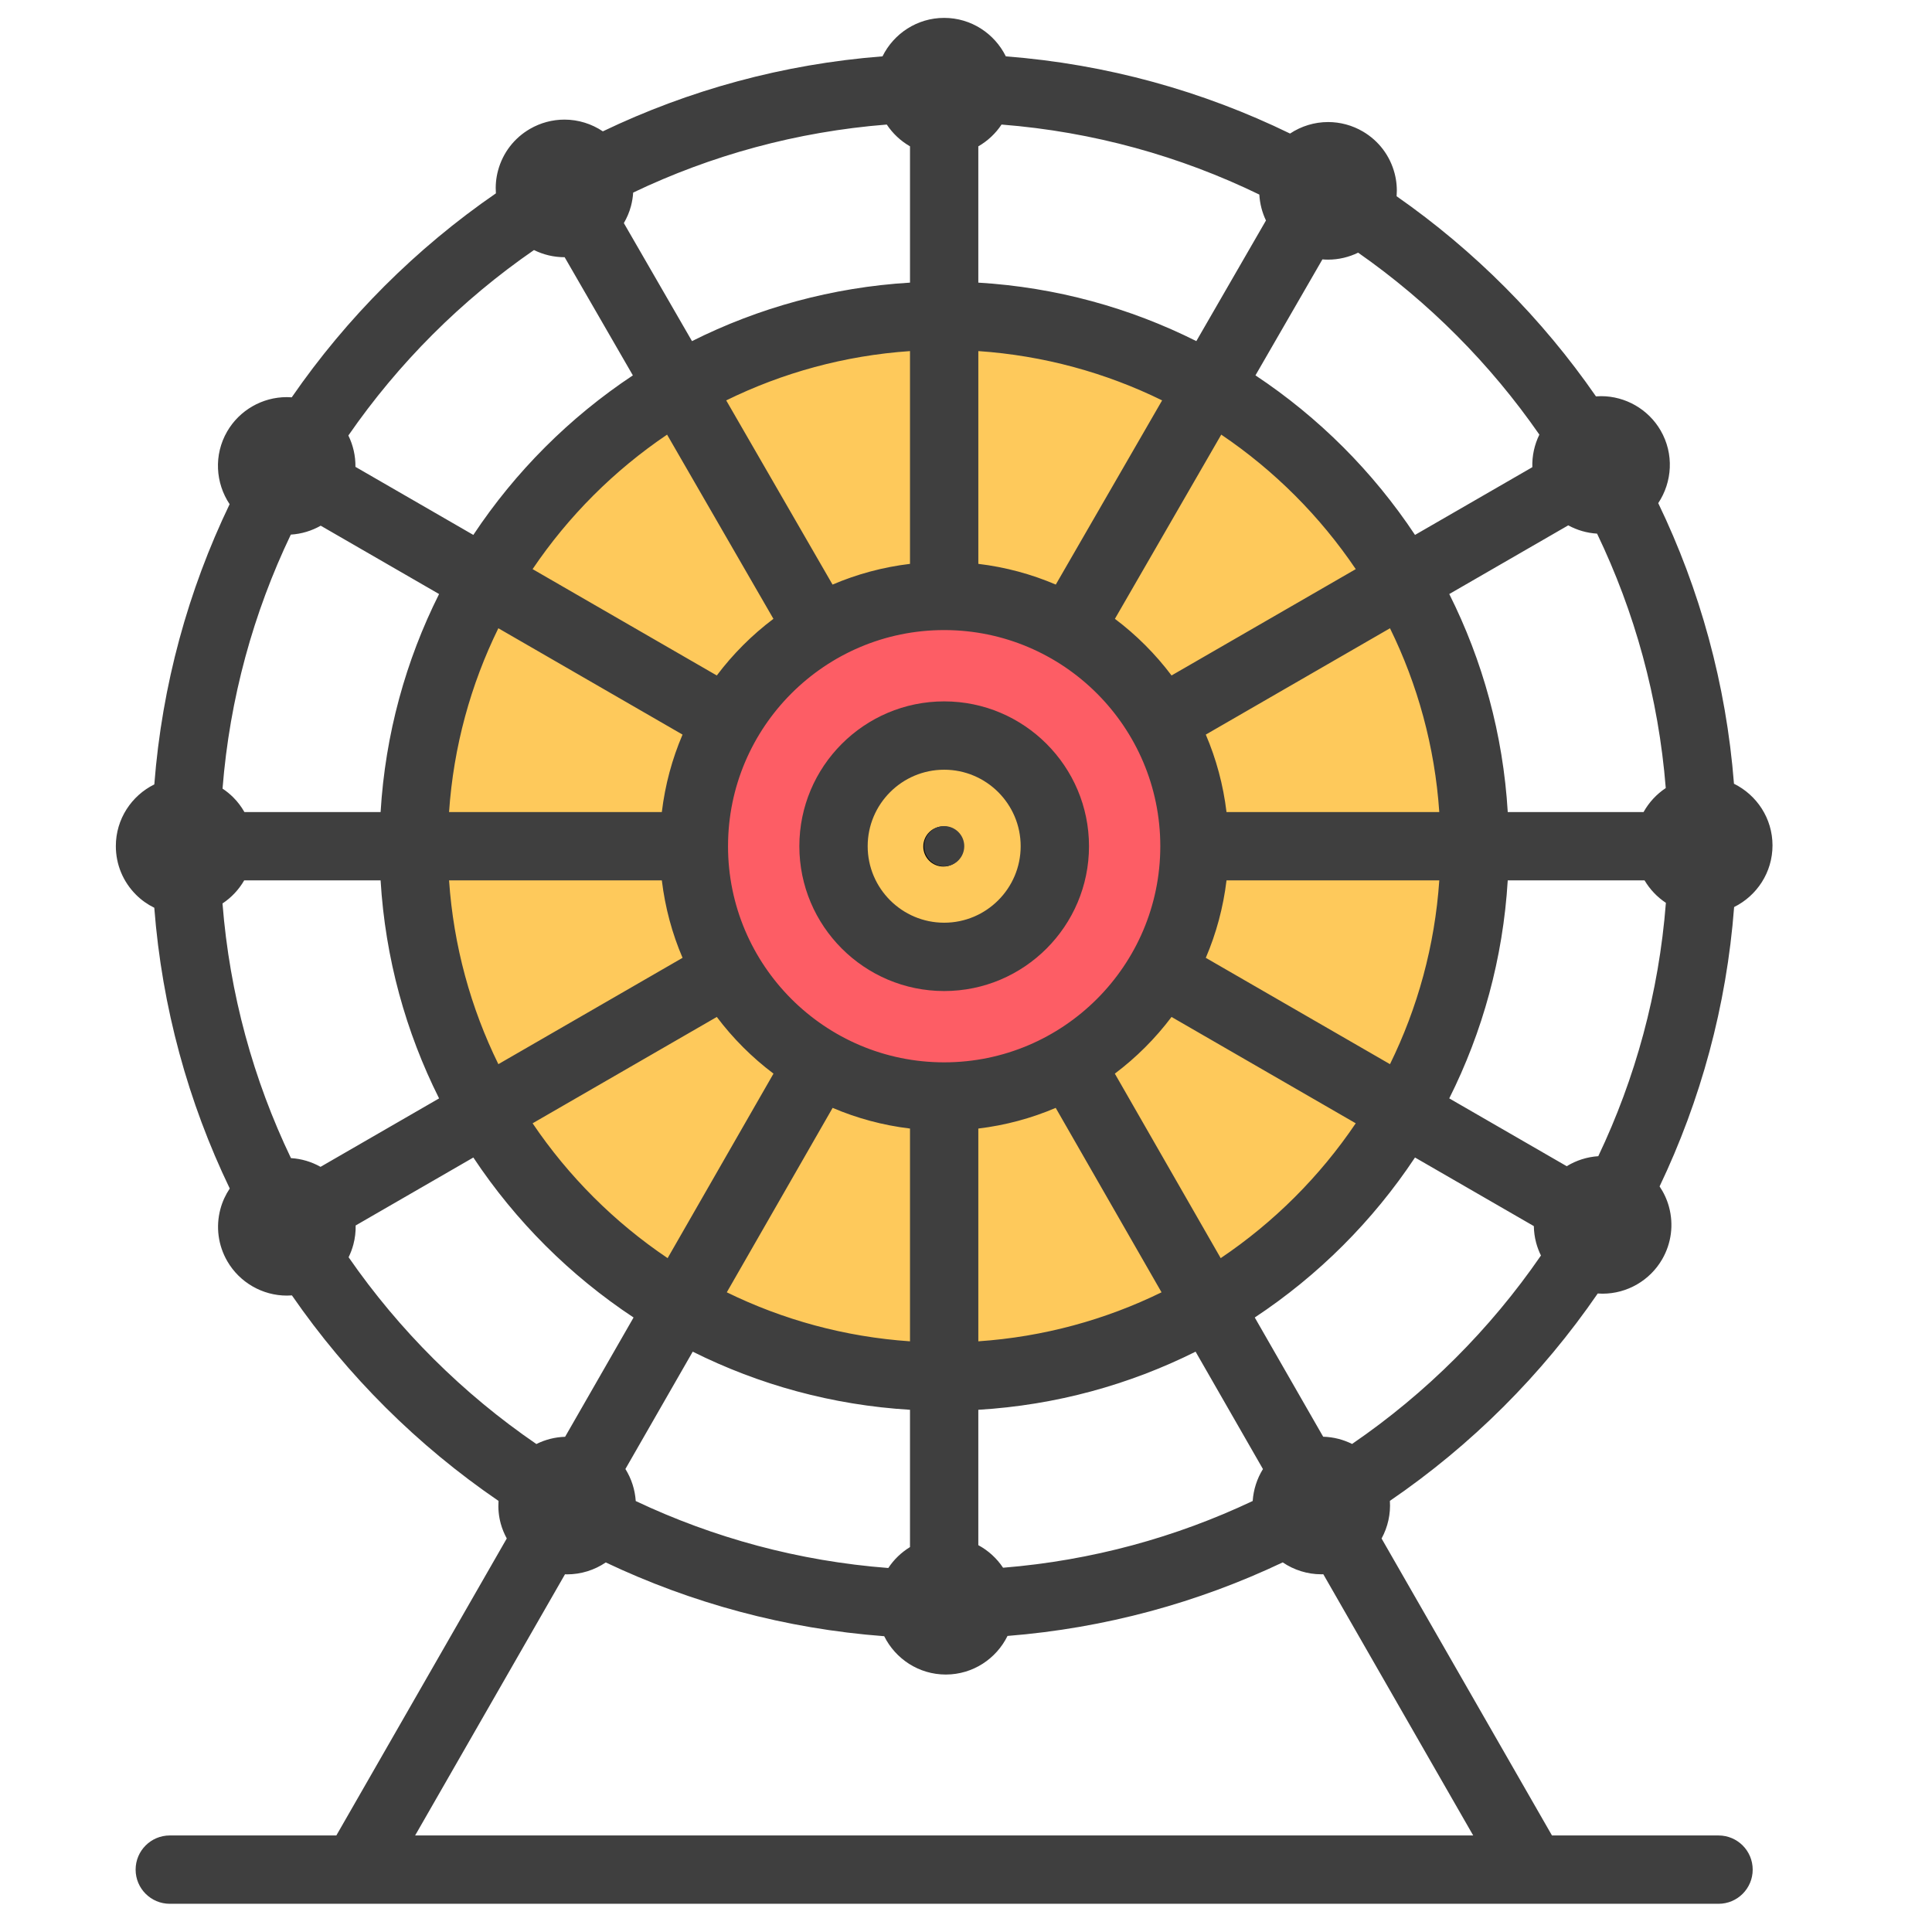
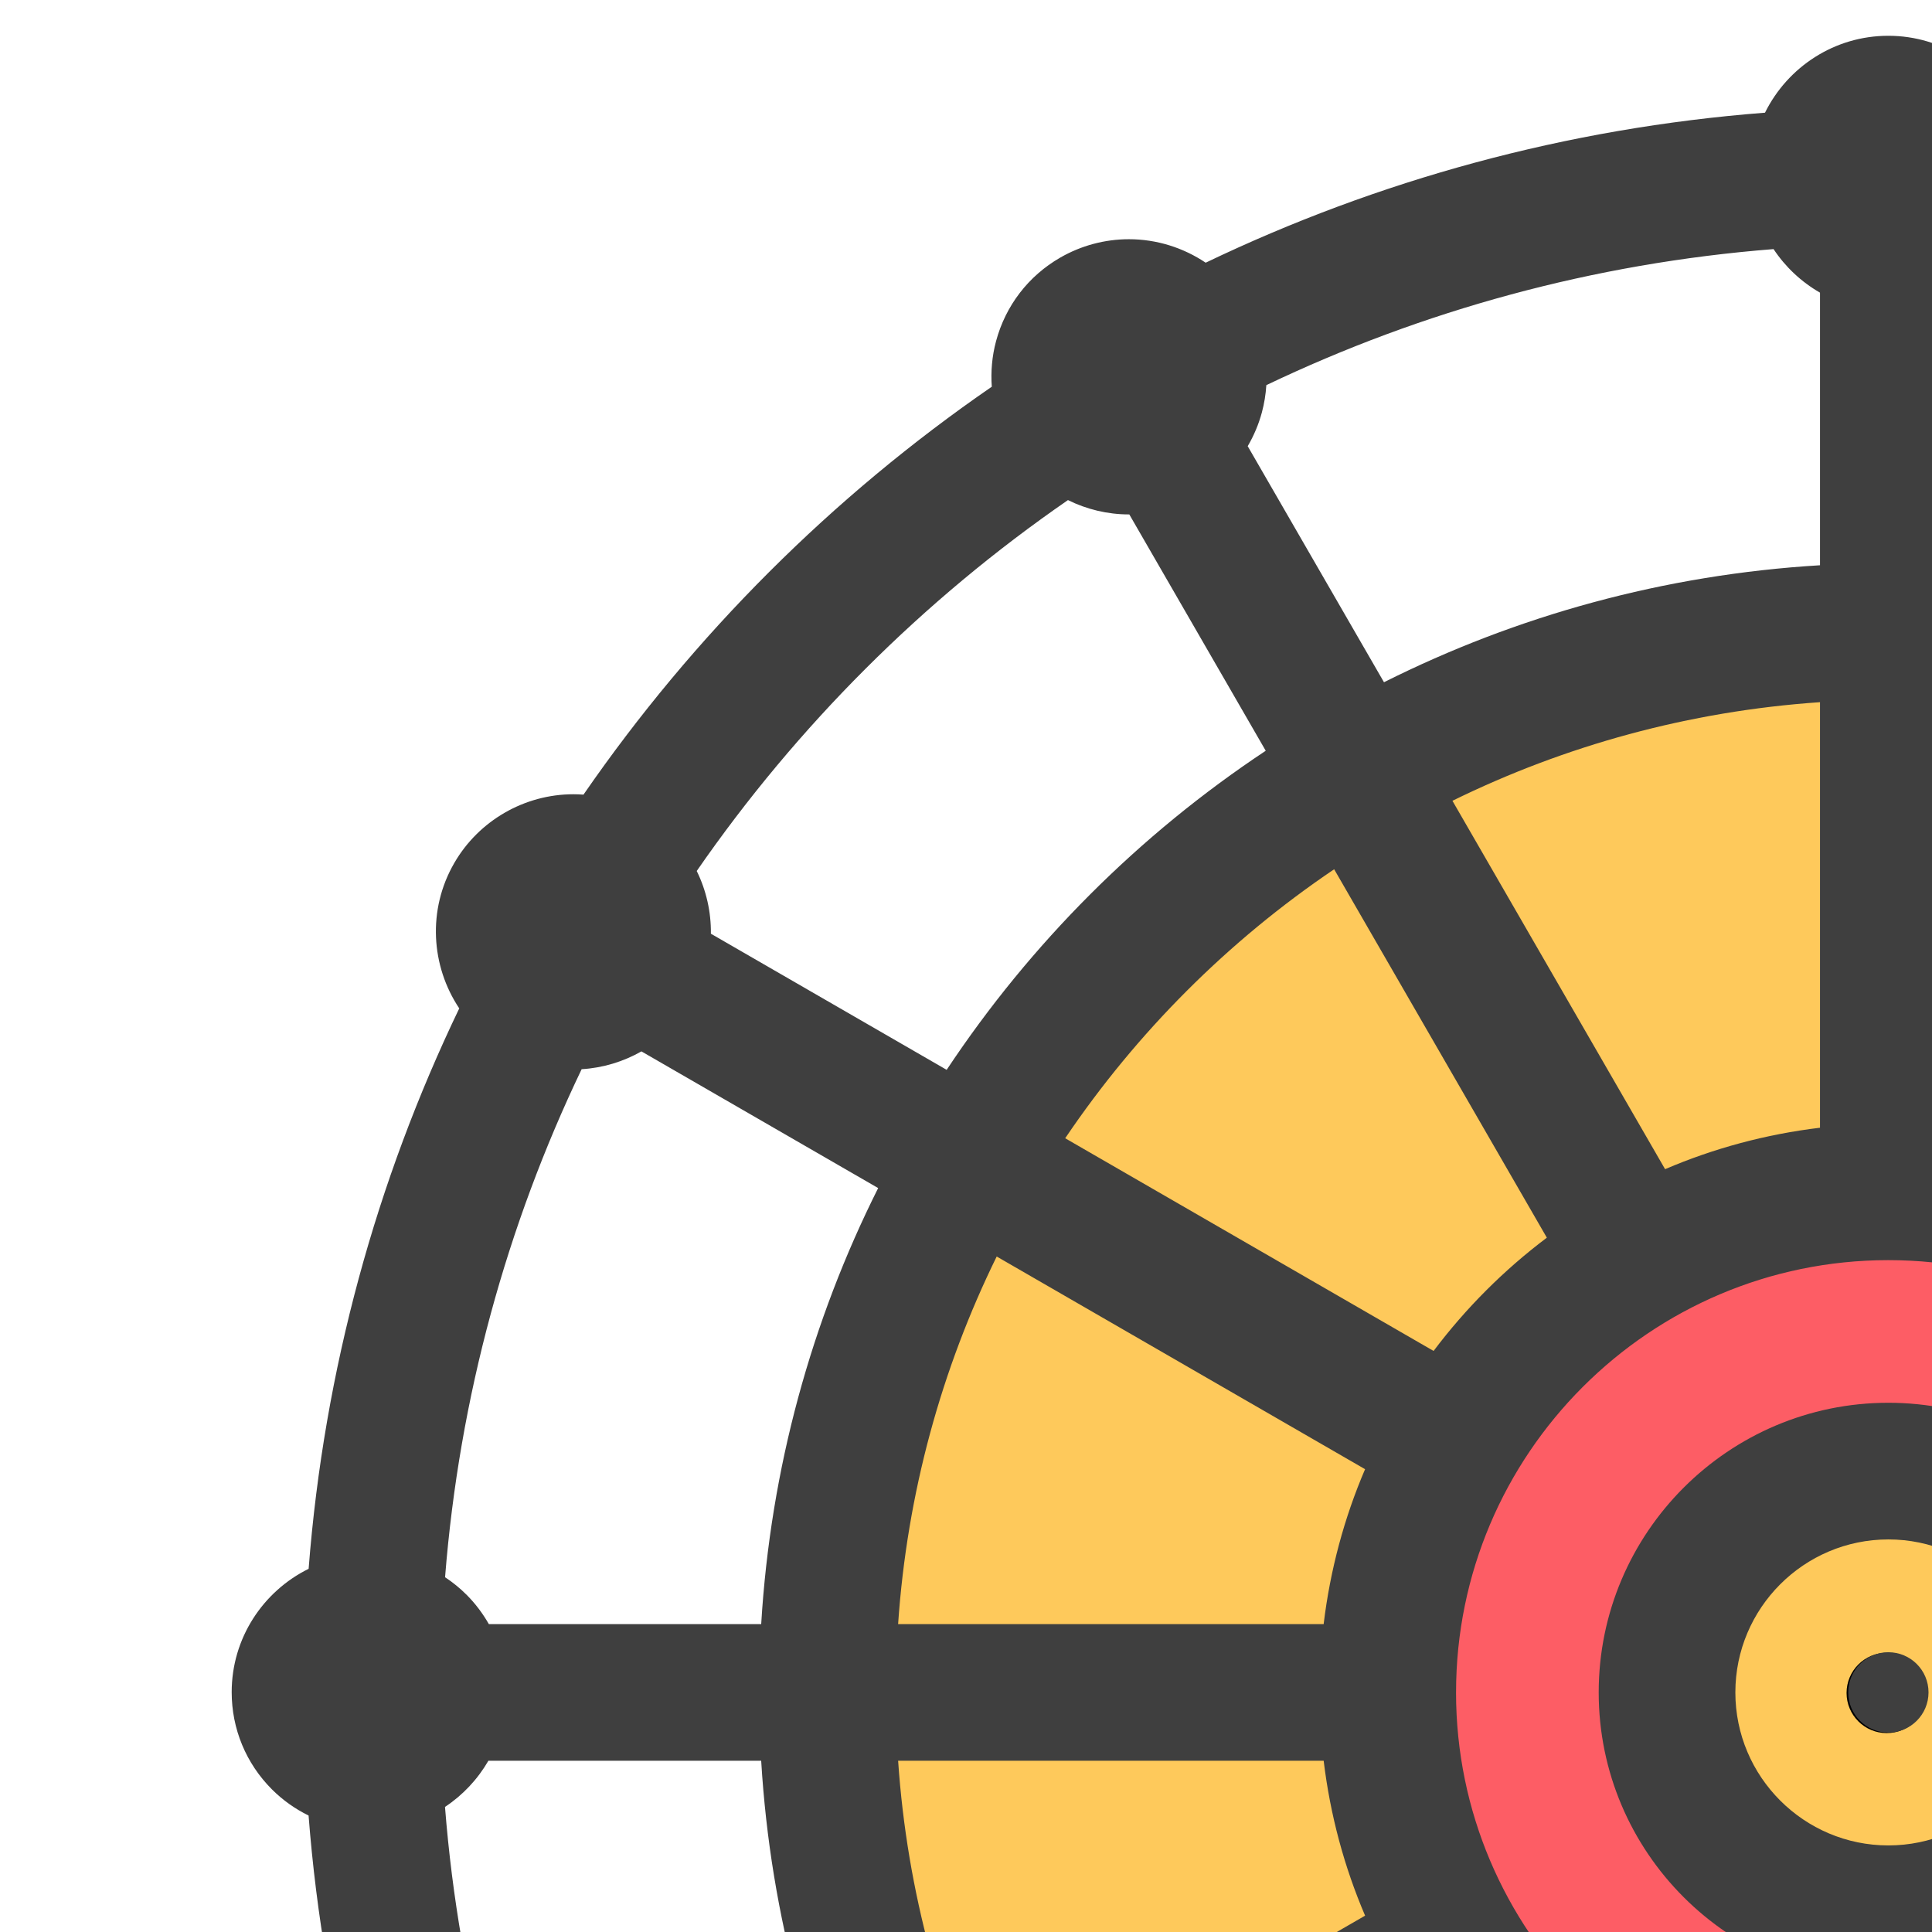
- <svg xmlns="http://www.w3.org/2000/svg" width="100%" height="100%" viewBox="0 0 512 512">
+ <svg xmlns="http://www.w3.org/2000/svg" width="100%" height="100%" viewBox="0 0 256 256">
  <g>
    <circle id="svg_1" fill="#FEC95B" r="140.585" cy="224.322" cx="250" />
    <circle id="svg_2" fill="#FD5D65" r="66.334" cy="224.322" cx="250" />
    <circle id="svg_3" fill="#FEC95B" r="29.327" cy="224.322" cx="250" />
    <circle id="svg_4" r="5.321" cy="224.322" cx="250" />
    <path id="svg_5" d="m288.596,224.255c0,-21.163 -17.218,-38.381 -38.379,-38.381c-21.163,0 -38.381,17.218 -38.381,38.381s17.218,38.381 38.381,38.381c21.161,0 38.379,-17.218 38.379,-38.381zm-58.652,0c0,-11.179 9.095,-20.273 20.273,-20.273c11.179,0 20.271,9.095 20.271,20.273s-9.095,20.273 -20.271,20.273c-11.18,0 -20.273,-9.097 -20.273,-20.273z" fill="#3f3f3f" />
    <circle id="svg_6" r="5.321" cy="224.25" cx="250.218" fill="#3f3f3f" />
    <path id="svg_7" d="m455.429,486.415l-44.141,0l-45.156,-78.695c1.659,-3.04 2.432,-6.503 2.203,-9.977c21.585,-14.743 40.286,-33.404 55.08,-54.952c0.425,0.03 0.85,0.048 1.277,0.048l0,0c6.51,0 12.57,-3.504 15.815,-9.145c2.428,-4.223 3.067,-9.137 1.799,-13.84c-0.532,-1.973 -1.389,-3.798 -2.499,-5.444c10.855,-22.735 17.746,-47.713 19.754,-74.036c6.023,-2.987 10.179,-9.185 10.171,-16.348c-0.007,-7.16 -4.177,-13.35 -10.21,-16.326c-2.074,-26.456 -9.068,-51.551 -20.072,-74.363c3.729,-5.604 4.227,-13.062 0.626,-19.266c-3.251,-5.604 -9.297,-9.084 -15.778,-9.084c-0.451,0 -0.903,0.021 -1.352,0.056c-14.307,-20.667 -32.221,-38.651 -52.828,-53.037c0.156,-2.001 -0.003,-4.035 -0.524,-6.035c-1.231,-4.713 -4.224,-8.665 -8.426,-11.126c-2.795,-1.636 -5.979,-2.501 -9.208,-2.501c-3.635,0 -7.136,1.097 -10.083,3.049c-23.074,-11.243 -48.497,-18.385 -75.322,-20.459c-2.984,-6.03 -9.18,-10.193 -16.343,-10.193c-7.166,0 -13.36,4.164 -16.34,10.191c-26.356,2.039 -51.362,8.968 -74.113,19.876c-2.965,-1.99 -6.498,-3.111 -10.175,-3.111c-3.188,0 -6.337,0.845 -9.105,2.442c-4.219,2.434 -7.237,6.366 -8.498,11.072c-0.535,1.995 -0.706,4.029 -0.564,6.03c-21.154,14.571 -39.512,32.913 -54.103,54.053c-0.44,-0.032 -0.882,-0.052 -1.325,-0.052c-6.492,0 -12.543,3.49 -15.793,9.106c-3.592,6.209 -3.083,13.67 0.657,19.269c-10.952,22.789 -17.909,47.845 -19.958,74.258c-6.028,2.978 -10.193,9.172 -10.195,16.337c-0.001,4.871 1.896,9.451 5.339,12.896c1.437,1.437 3.078,2.587 4.849,3.459c2.044,26.466 9.017,51.572 19.998,74.4c-1.102,1.648 -1.953,3.474 -2.479,5.447c-1.255,4.706 -0.602,9.62 1.838,13.834c3.25,5.612 9.3,9.099 15.788,9.099c0.445,0 0.889,-0.021 1.331,-0.053c14.743,21.341 33.324,39.832 54.75,54.462c-0.134,2 0.046,4.029 0.588,6.02c0.378,1.388 0.927,2.698 1.597,3.932l-45.163,78.708l-44.14,0c-5,0 -9.054,4.052 -9.054,9.054s4.054,9.054 9.054,9.054l410.432,0c5,0 9.054,-4.052 9.054,-9.054s-4.054,-9.053 -9.054,-9.053l-0,-0zm-189.606,-70.95c-1.658,-2.49 -3.91,-4.554 -6.558,-5.982l0,-35.875c20.582,-1.234 40.052,-6.646 57.578,-15.4l17.852,31.11c-1.588,2.557 -2.516,5.471 -2.717,8.461c-20.355,9.631 -42.662,15.785 -66.156,17.685l0,-0zm-97.343,-17.671c-0.202,-3.004 -1.139,-5.929 -2.741,-8.493l17.842,-31.095c17.526,8.754 36.997,14.166 57.577,15.402l0,36.384c-2.3,1.409 -4.269,3.298 -5.749,5.545c-23.777,-1.823 -46.348,-8.01 -66.929,-17.743l0,0zm-83.534,-88.57c-2.379,-1.336 -5.055,-2.146 -7.84,-2.312c-9.934,-20.72 -16.255,-43.489 -18.141,-67.486c2.36,-1.562 4.327,-3.661 5.748,-6.115l36.148,0c1.24,20.658 6.688,40.198 15.5,57.776l-31.415,18.139l-0,-0zm-7.876,-167.549c2.817,-0.172 5.524,-0.996 7.922,-2.361l31.368,18.111c-8.811,17.577 -14.258,37.118 -15.497,57.777l-36.088,0c-0.799,-1.399 -1.775,-2.709 -2.945,-3.88c-0.881,-0.881 -1.84,-1.658 -2.856,-2.332c1.893,-23.93 8.196,-46.64 18.096,-67.314zm90.135,-87.024c0.321,-1.198 0.515,-2.408 0.592,-3.618c20.646,-9.864 43.317,-16.143 67.207,-18.026c1.571,2.372 3.682,4.35 6.156,5.771l0,36.122c-20.658,1.24 -40.197,6.688 -57.775,15.5l-18.057,-31.278c0.807,-1.386 1.45,-2.88 1.877,-4.471zm167.1,0.531c0.296,1.131 0.699,2.217 1.189,3.25l-18.453,31.965c-17.577,-8.811 -37.118,-14.258 -57.776,-15.497l0,-36.121c2.474,-1.422 4.586,-3.399 6.157,-5.771c24.319,1.916 47.374,8.385 68.315,18.555c0.068,1.209 0.255,2.421 0.568,3.62l0,-0zm81.296,84.041c2.33,1.268 4.933,2.035 7.64,2.195c9.95,20.699 16.288,43.448 18.203,67.425c-2.434,1.616 -4.457,3.798 -5.882,6.359l-35.992,0c-1.239,-20.659 -6.687,-40.199 -15.497,-57.777l31.528,-18.202l-0,0zm7.96,167.18c-2.995,0.189 -5.86,1.123 -8.364,2.652l-31.13,-17.971c8.811,-17.577 14.26,-37.117 15.499,-57.775l36.255,0c1.416,2.384 3.347,4.426 5.657,5.952c-1.854,23.86 -8.099,46.507 -17.917,67.142zm-230.626,-82.15c0,-31.573 25.677,-57.26 57.246,-57.278c0.01,0 0.02,0.001 0.03,0.001c0.011,0 0.021,-0.001 0.032,-0.001c31.557,0.016 57.225,25.68 57.249,57.234c0,0.016 -0.002,0.031 -0.002,0.047c0,0.016 0.002,0.03 0.002,0.046c-0.026,31.562 -25.709,57.231 -57.278,57.231c-31.585,0 -57.281,-25.696 -57.281,-57.28l0,0zm66.331,74.825c7.191,-0.866 14.079,-2.73 20.506,-5.48l28.047,48.879c-14.842,7.261 -31.242,11.804 -48.553,12.987l0,-56.386l0,0zm36.176,-14.552c5.686,-4.277 10.748,-9.339 15.028,-15.023l48.816,28.182c-9.514,14.088 -21.687,26.24 -35.787,35.736l-28.056,-48.896zm24.106,-30.69c2.755,-6.433 4.625,-13.327 5.492,-20.526l56.387,0c-1.187,17.371 -5.76,33.824 -13.065,48.706l-48.814,-28.18zm61.877,-38.634l-56.387,0c-0.866,-7.201 -2.735,-14.096 -5.49,-20.529l48.813,-28.178c7.305,14.881 11.877,31.336 13.064,48.707zm-70.952,-36.197c-4.274,-5.678 -9.331,-10.736 -15.01,-15.01l28.181,-48.816c14.042,9.483 26.161,21.603 35.645,35.645l-48.816,28.181zm-30.679,-24.087c-6.433,-2.755 -13.328,-4.625 -20.527,-5.49l0,-56.387c17.371,1.187 33.824,5.758 48.707,13.064l-28.18,48.813zm-38.635,-61.875l0,56.387c-7.199,0.867 -14.093,2.737 -20.526,5.492l-28.178,-48.813c14.879,-7.306 31.333,-11.879 48.704,-13.066zm-36.194,70.956c-5.677,4.274 -10.733,9.33 -15.007,15.008l-48.815,-28.183c9.482,-14.039 21.601,-26.16 35.64,-35.642l28.182,48.817zm-24.085,30.676c-2.755,6.433 -4.623,13.327 -5.489,20.526l-56.387,0c1.187,-17.371 5.759,-33.826 13.064,-48.707l48.812,28.181l0,0zm-61.874,38.635l56.387,0c0.867,7.198 2.735,14.093 5.49,20.524l-48.812,28.181c-7.305,-14.882 -11.878,-31.336 -13.065,-48.705l0,-0zm70.953,36.191c4.278,5.683 9.34,10.743 15.025,15.021l-28.057,48.896c-14.099,-9.496 -26.268,-21.647 -35.782,-35.733l48.815,-28.183l0,-0zm30.696,24.095c6.427,2.75 13.313,4.616 20.505,5.482l0,56.387c-17.311,-1.183 -33.71,-5.728 -48.552,-12.989l28.047,-48.879l0,0zm137.659,89.066c-2.351,-1.176 -4.96,-1.842 -7.66,-1.917l-18.129,-31.595c16.839,-11.135 31.305,-25.579 42.464,-42.4l31.493,18.181c0.029,1.475 0.218,2.955 0.612,4.416c0.317,1.177 0.745,2.306 1.274,3.376c-13.462,19.568 -30.454,36.524 -50.054,49.94l-0,0zm49.635,-267.483c-1.31,2.674 -1.957,5.642 -1.865,8.631l-31.092,17.949c-11.119,-16.762 -25.52,-31.164 -42.283,-42.283l17.744,-30.736c0.494,0.041 0.989,0.068 1.486,0.068l0.001,0c2.804,0 5.529,-0.654 7.982,-1.85c18.721,13.097 35.003,29.444 48.028,48.22zm-266.438,-48.914c2.478,1.228 5.242,1.899 8.089,1.899l0.001,0c0.012,0 0.025,-0.001 0.037,-0.001l18.078,31.317c-16.76,11.118 -31.16,25.518 -42.278,42.279l-31.241,-18.037c0.034,-2.882 -0.61,-5.733 -1.876,-8.31c13.284,-19.208 29.972,-35.883 49.19,-49.148l-0,0zm-49.128,266.918c0.525,-1.07 0.949,-2.198 1.263,-3.374c0.445,-1.671 0.638,-3.367 0.608,-5.049l31.188,-18.007c11.157,16.821 25.622,31.262 42.459,42.397l-18.141,31.615c-2.683,0.081 -5.278,0.747 -7.616,1.917c-19.456,-13.315 -36.344,-30.12 -49.761,-49.5l-0,0zm57.347,84.018c0.185,0.006 0.372,0.019 0.559,0.019l0,0c3.708,0 7.265,-1.137 10.243,-3.156c22.675,10.757 47.566,17.576 73.791,19.549c2.988,6.005 9.175,10.156 16.318,10.157l0.04,0c7.167,-0.015 13.355,-4.194 16.321,-10.229c25.911,-2.06 50.506,-8.846 72.933,-19.491c2.977,2.017 6.533,3.154 10.241,3.154c0.172,0 0.342,-0.012 0.513,-0.017l39.724,69.229l-280.399,0l39.716,-69.215l0,0z" fill="#3f3f3f" />
  </g>
</svg>
